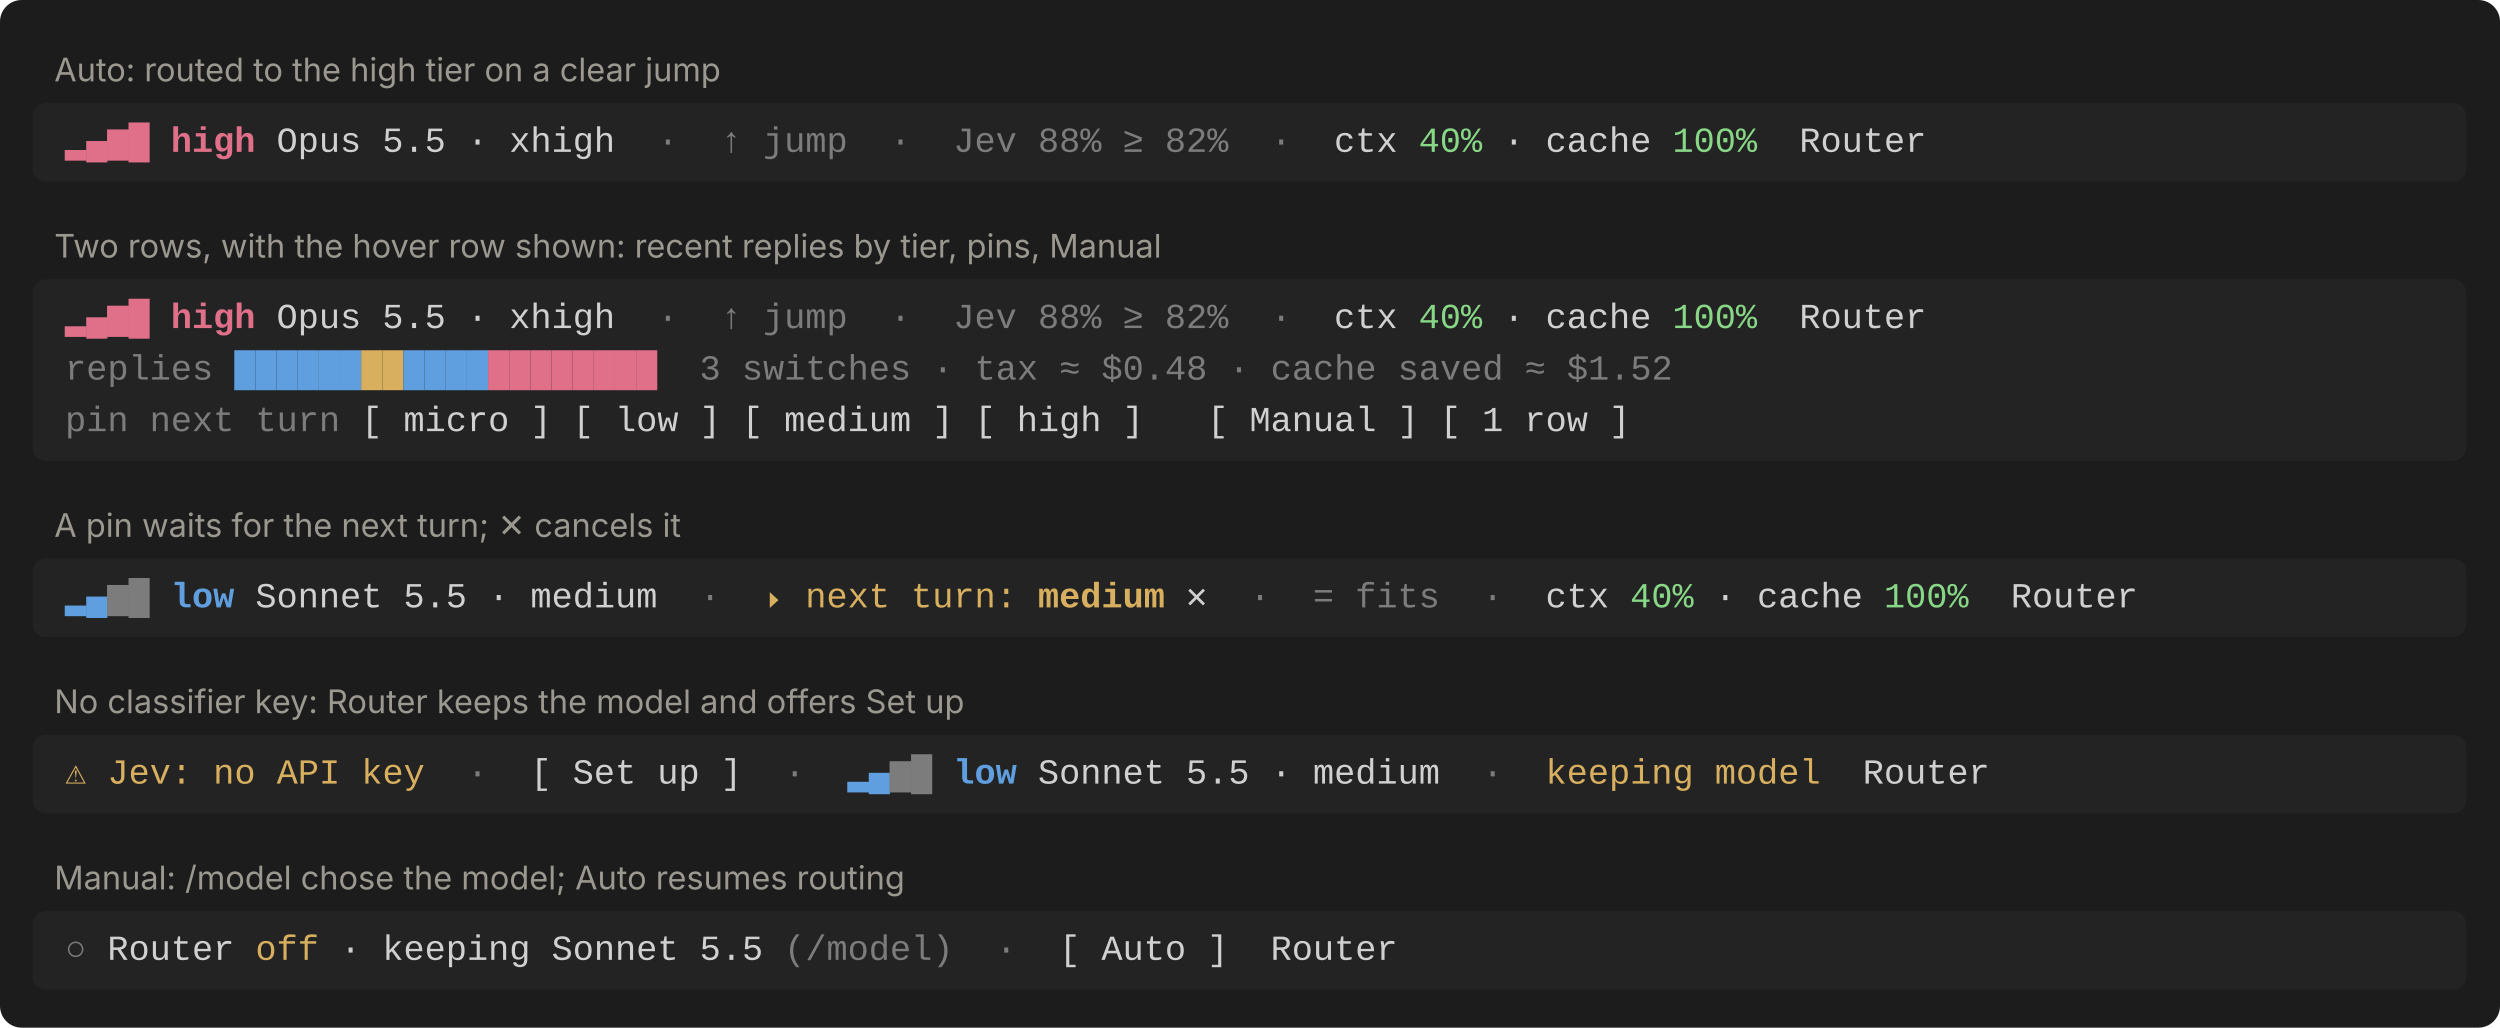
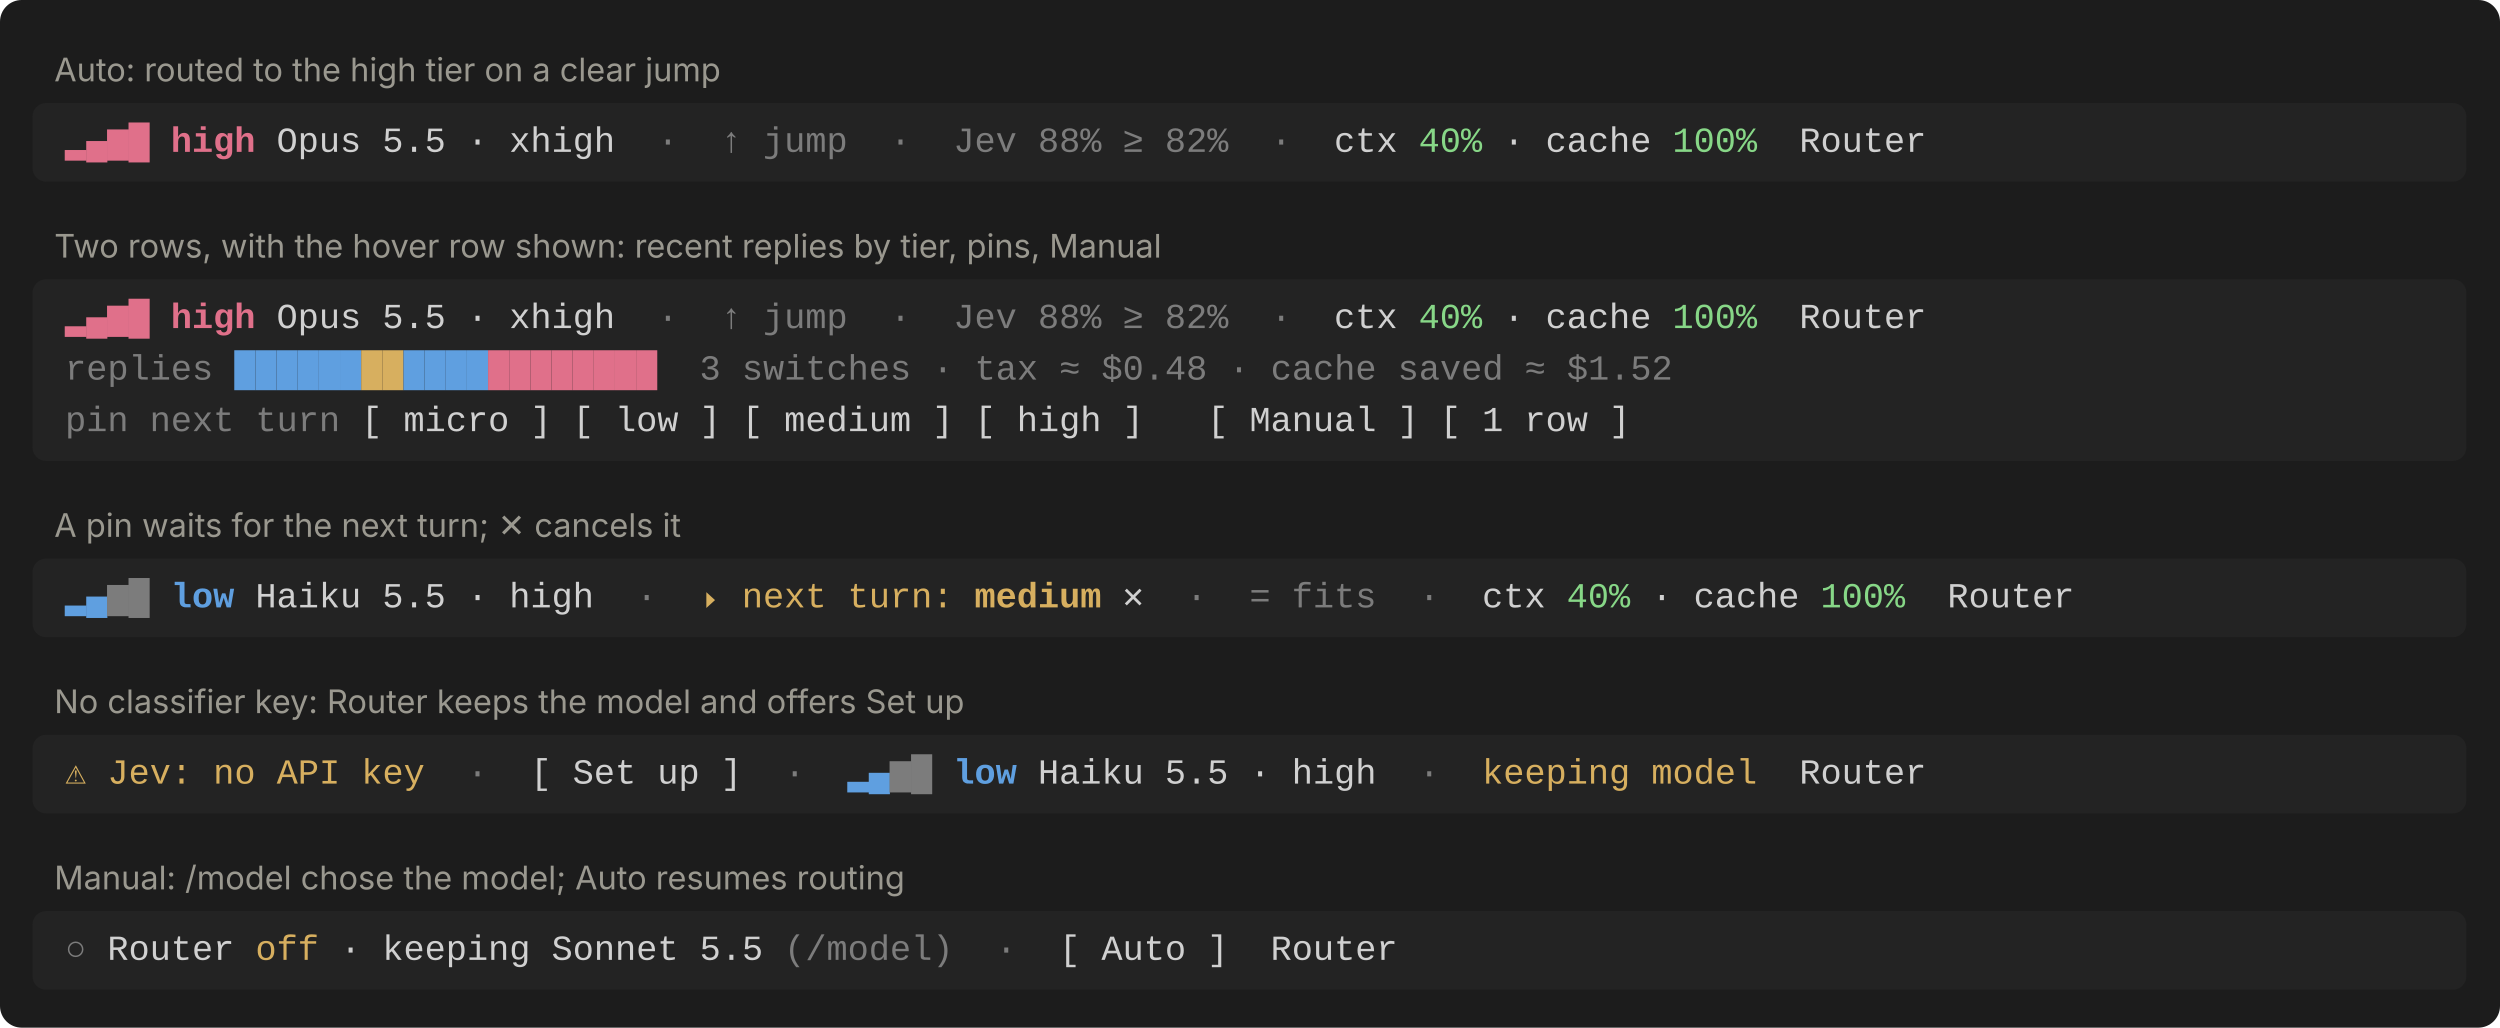
<svg xmlns="http://www.w3.org/2000/svg" viewBox="0 0 922 379" role="img" aria-labelledby="title desc">
  <style>
    text { font-family: ui-monospace, SFMono-Regular, Menlo, Consolas, 'Liberation Mono', monospace; font-size: 13px; }
    .cap { font-family: system-ui, -apple-system, 'Segoe UI', sans-serif; font-size: 12px; fill: #9a988f; }
  </style>
  <rect width="922" height="379" rx="8" fill="#1c1c1c" />
  <text class="cap" x="20" y="30">Auto: routed to the high tier on a clear jump</text>
  <rect x="12" y="38" width="897.6" height="29" rx="5" fill="#232323" />
  <text x="24.0" y="56" fill="#e0708a" xml:space="preserve">▂</text>
  <text x="31.8" y="56" fill="#e0708a" xml:space="preserve">▄</text>
  <text x="39.6" y="56" fill="#e0708a" xml:space="preserve">▆</text>
  <text x="47.4" y="56" fill="#e0708a" xml:space="preserve">█</text>
  <text x="55.2" y="56" fill="#e0708a" font-weight="700" xml:space="preserve"> high </text>
  <text x="102.0" y="56" fill="#d0d0d0" xml:space="preserve">Opus 5.5 · xhigh</text>
  <text x="226.8" y="56" fill="#7c7c7c" xml:space="preserve">  ·  </text>
  <text x="265.8" y="56" fill="#7c7c7c" xml:space="preserve">↑ jump</text>
  <text x="312.6" y="56" fill="#7c7c7c" xml:space="preserve">  ·  </text>
  <text x="351.6" y="56" fill="#7c7c7c" xml:space="preserve">Jev 88% ≥ 82%</text>
  <text x="453.0" y="56" fill="#7c7c7c" xml:space="preserve">  ·  </text>
  <text x="492.0" y="56" fill="#d0d0d0" xml:space="preserve">ctx </text>
  <text x="523.2" y="56" fill="#87d787" xml:space="preserve">40%</text>
  <text x="546.6" y="56" fill="#d0d0d0" xml:space="preserve"> · cache </text>
  <text x="616.8" y="56" fill="#87d787" xml:space="preserve">100%</text>
  <text x="663.6" y="56" fill="#d0d0d0" xml:space="preserve">Router</text>
  <text class="cap" x="20" y="95">Two rows, with the hover row shown: recent replies by tier, pins, Manual</text>
  <rect x="12" y="103" width="897.6" height="67" rx="5" fill="#232323" />
  <text x="24.0" y="121" fill="#e0708a" xml:space="preserve">▂</text>
  <text x="31.8" y="121" fill="#e0708a" xml:space="preserve">▄</text>
  <text x="39.6" y="121" fill="#e0708a" xml:space="preserve">▆</text>
  <text x="47.4" y="121" fill="#e0708a" xml:space="preserve">█</text>
  <text x="55.2" y="121" fill="#e0708a" font-weight="700" xml:space="preserve"> high </text>
  <text x="102.0" y="121" fill="#d0d0d0" xml:space="preserve">Opus 5.5 · xhigh</text>
  <text x="226.8" y="121" fill="#7c7c7c" xml:space="preserve">  ·  </text>
  <text x="265.8" y="121" fill="#7c7c7c" xml:space="preserve">↑ jump</text>
  <text x="312.6" y="121" fill="#7c7c7c" xml:space="preserve">  ·  </text>
  <text x="351.6" y="121" fill="#7c7c7c" xml:space="preserve">Jev 88% ≥ 82%</text>
  <text x="453.0" y="121" fill="#7c7c7c" xml:space="preserve">  ·  </text>
  <text x="492.0" y="121" fill="#d0d0d0" xml:space="preserve">ctx </text>
  <text x="523.2" y="121" fill="#87d787" xml:space="preserve">40%</text>
  <text x="546.6" y="121" fill="#d0d0d0" xml:space="preserve"> · cache </text>
  <text x="616.8" y="121" fill="#87d787" xml:space="preserve">100%</text>
  <text x="663.6" y="121" fill="#d0d0d0" xml:space="preserve">Router</text>
  <text x="24.0" y="140" fill="#7c7c7c" xml:space="preserve">replies </text>
  <text x="86.4" y="140" fill="#5f9fe0" xml:space="preserve">█</text>
  <text x="94.2" y="140" fill="#5f9fe0" xml:space="preserve">█</text>
  <text x="102.0" y="140" fill="#5f9fe0" xml:space="preserve">█</text>
  <text x="109.8" y="140" fill="#5f9fe0" xml:space="preserve">█</text>
  <text x="117.6" y="140" fill="#5f9fe0" xml:space="preserve">█</text>
  <text x="125.4" y="140" fill="#5f9fe0" xml:space="preserve">█</text>
  <text x="133.2" y="140" fill="#d7af5f" xml:space="preserve">█</text>
  <text x="141.0" y="140" fill="#d7af5f" xml:space="preserve">█</text>
  <text x="148.8" y="140" fill="#5f9fe0" xml:space="preserve">█</text>
  <text x="156.6" y="140" fill="#5f9fe0" xml:space="preserve">█</text>
  <text x="164.4" y="140" fill="#5f9fe0" xml:space="preserve">█</text>
  <text x="172.2" y="140" fill="#5f9fe0" xml:space="preserve">█</text>
  <text x="180.0" y="140" fill="#e0708a" xml:space="preserve">█</text>
  <text x="187.8" y="140" fill="#e0708a" xml:space="preserve">█</text>
  <text x="195.6" y="140" fill="#e0708a" xml:space="preserve">█</text>
  <text x="203.4" y="140" fill="#e0708a" xml:space="preserve">█</text>
  <text x="211.2" y="140" fill="#e0708a" xml:space="preserve">█</text>
  <text x="219.0" y="140" fill="#e0708a" xml:space="preserve">█</text>
  <text x="226.8" y="140" fill="#e0708a" xml:space="preserve">█</text>
  <text x="234.6" y="140" fill="#e0708a" xml:space="preserve">█</text>
  <text x="242.4" y="140" fill="#7c7c7c" xml:space="preserve">  3 switches · tax ≈ $0.48 · cache saved ≈ $1.52</text>
  <text x="24.0" y="159" fill="#7c7c7c" xml:space="preserve">pin next turn </text>
  <text x="133.2" y="159" fill="#d0d0d0" xml:space="preserve">[ micro ]</text>
  <text x="211.2" y="159" fill="#d0d0d0" xml:space="preserve">[ low ]</text>
  <text x="273.6" y="159" fill="#d0d0d0" xml:space="preserve">[ medium ]</text>
  <text x="359.4" y="159" fill="#d0d0d0" xml:space="preserve">[ high ]</text>
  <text x="445.2" y="159" fill="#d0d0d0" xml:space="preserve">[ Manual ]</text>
  <text x="531.0" y="159" fill="#d0d0d0" xml:space="preserve">[ 1 row ]</text>
  <text class="cap" x="20" y="198">A pin waits for the next turn; ✕ cancels it</text>
  <rect x="12" y="206" width="897.6" height="29" rx="5" fill="#232323" />
  <text x="24.0" y="224" fill="#5f9fe0" xml:space="preserve">▂</text>
  <text x="31.8" y="224" fill="#5f9fe0" xml:space="preserve">▄</text>
  <text x="39.6" y="224" fill="#7c7c7c" xml:space="preserve">▆</text>
  <text x="47.4" y="224" fill="#7c7c7c" xml:space="preserve">█</text>
  <text x="55.2" y="224" fill="#5f9fe0" font-weight="700" xml:space="preserve"> low </text>
-   <text x="94.2" y="224" fill="#d0d0d0" xml:space="preserve">Sonnet 5.5 · medium</text>
-   <text x="242.4" y="224" fill="#7c7c7c" xml:space="preserve">  ·  </text>
-   <text x="281.4" y="224" fill="#d7af5f" xml:space="preserve">⏵ next turn: </text>
-   <text x="382.8" y="224" fill="#d7af5f" font-weight="700" xml:space="preserve">medium</text>
-   <text x="437.4" y="224" fill="#d0d0d0" xml:space="preserve">✕</text>
-   <text x="445.2" y="224" fill="#7c7c7c" xml:space="preserve">  ·  </text>
-   <text x="484.2" y="224" fill="#7c7c7c" xml:space="preserve">= fits</text>
-   <text x="531.0" y="224" fill="#7c7c7c" xml:space="preserve">  ·  </text>
-   <text x="570.0" y="224" fill="#d0d0d0" xml:space="preserve">ctx </text>
-   <text x="601.2" y="224" fill="#87d787" xml:space="preserve">40%</text>
-   <text x="624.6" y="224" fill="#d0d0d0" xml:space="preserve"> · cache </text>
-   <text x="694.8" y="224" fill="#87d787" xml:space="preserve">100%</text>
-   <text x="741.6" y="224" fill="#d0d0d0" xml:space="preserve">Router</text>
+   <text x="94.2" y="224" fill="#d0d0d0" xml:space="preserve">Haiku 5.5 · high</text>
+   <text x="219.0" y="224" fill="#7c7c7c" xml:space="preserve">  ·  </text>
+   <text x="258.0" y="224" fill="#d7af5f" xml:space="preserve">⏵ next turn: </text>
+   <text x="359.4" y="224" fill="#d7af5f" font-weight="700" xml:space="preserve">medium</text>
+   <text x="414.0" y="224" fill="#d0d0d0" xml:space="preserve">✕</text>
+   <text x="421.8" y="224" fill="#7c7c7c" xml:space="preserve">  ·  </text>
+   <text x="460.8" y="224" fill="#7c7c7c" xml:space="preserve">= fits</text>
+   <text x="507.6" y="224" fill="#7c7c7c" xml:space="preserve">  ·  </text>
+   <text x="546.6" y="224" fill="#d0d0d0" xml:space="preserve">ctx </text>
+   <text x="577.8" y="224" fill="#87d787" xml:space="preserve">40%</text>
+   <text x="601.2" y="224" fill="#d0d0d0" xml:space="preserve"> · cache </text>
+   <text x="671.4" y="224" fill="#87d787" xml:space="preserve">100%</text>
+   <text x="718.2" y="224" fill="#d0d0d0" xml:space="preserve">Router</text>
  <text class="cap" x="20" y="263">No classifier key: Router keeps the model and offers Set up</text>
  <rect x="12" y="271" width="897.6" height="29" rx="5" fill="#232323" />
  <text x="24.0" y="289" fill="#d7af5f" xml:space="preserve">⚠ Jev: no API key</text>
  <text x="156.6" y="289" fill="#7c7c7c" xml:space="preserve">  ·  </text>
  <text x="195.6" y="289" fill="#d0d0d0" xml:space="preserve">[ Set up ]</text>
  <text x="273.6" y="289" fill="#7c7c7c" xml:space="preserve">  ·  </text>
  <text x="312.6" y="289" fill="#5f9fe0" xml:space="preserve">▂</text>
  <text x="320.4" y="289" fill="#5f9fe0" xml:space="preserve">▄</text>
  <text x="328.2" y="289" fill="#7c7c7c" xml:space="preserve">▆</text>
  <text x="336.0" y="289" fill="#7c7c7c" xml:space="preserve">█</text>
  <text x="343.8" y="289" fill="#5f9fe0" font-weight="700" xml:space="preserve"> low </text>
-   <text x="382.8" y="289" fill="#d0d0d0" xml:space="preserve">Sonnet 5.5 · medium</text>
-   <text x="531.0" y="289" fill="#7c7c7c" xml:space="preserve">  ·  </text>
-   <text x="570.0" y="289" fill="#d7af5f" xml:space="preserve">keeping model</text>
-   <text x="687.0" y="289" fill="#d0d0d0" xml:space="preserve">Router</text>
+   <text x="382.8" y="289" fill="#d0d0d0" xml:space="preserve">Haiku 5.5 · high</text>
+   <text x="507.6" y="289" fill="#7c7c7c" xml:space="preserve">  ·  </text>
+   <text x="546.6" y="289" fill="#d7af5f" xml:space="preserve">keeping model</text>
+   <text x="663.6" y="289" fill="#d0d0d0" xml:space="preserve">Router</text>
  <text class="cap" x="20" y="328">Manual: /model chose the model; Auto resumes routing</text>
  <rect x="12" y="336" width="897.6" height="29" rx="5" fill="#232323" />
  <text x="24.0" y="354" fill="#7c7c7c" xml:space="preserve">○ </text>
  <text x="39.6" y="354" fill="#d0d0d0" xml:space="preserve">Router </text>
  <text x="94.2" y="354" fill="#d7af5f" xml:space="preserve">off</text>
  <text x="117.6" y="354" fill="#d0d0d0" xml:space="preserve"> · keeping Sonnet 5.5</text>
  <text x="281.4" y="354" fill="#7c7c7c" xml:space="preserve"> (/model)</text>
  <text x="351.6" y="354" fill="#7c7c7c" xml:space="preserve">  ·  </text>
  <text x="390.6" y="354" fill="#d0d0d0" xml:space="preserve">[ Auto ]</text>
  <text x="468.6" y="354" fill="#d0d0d0" xml:space="preserve">Router</text>
</svg>
